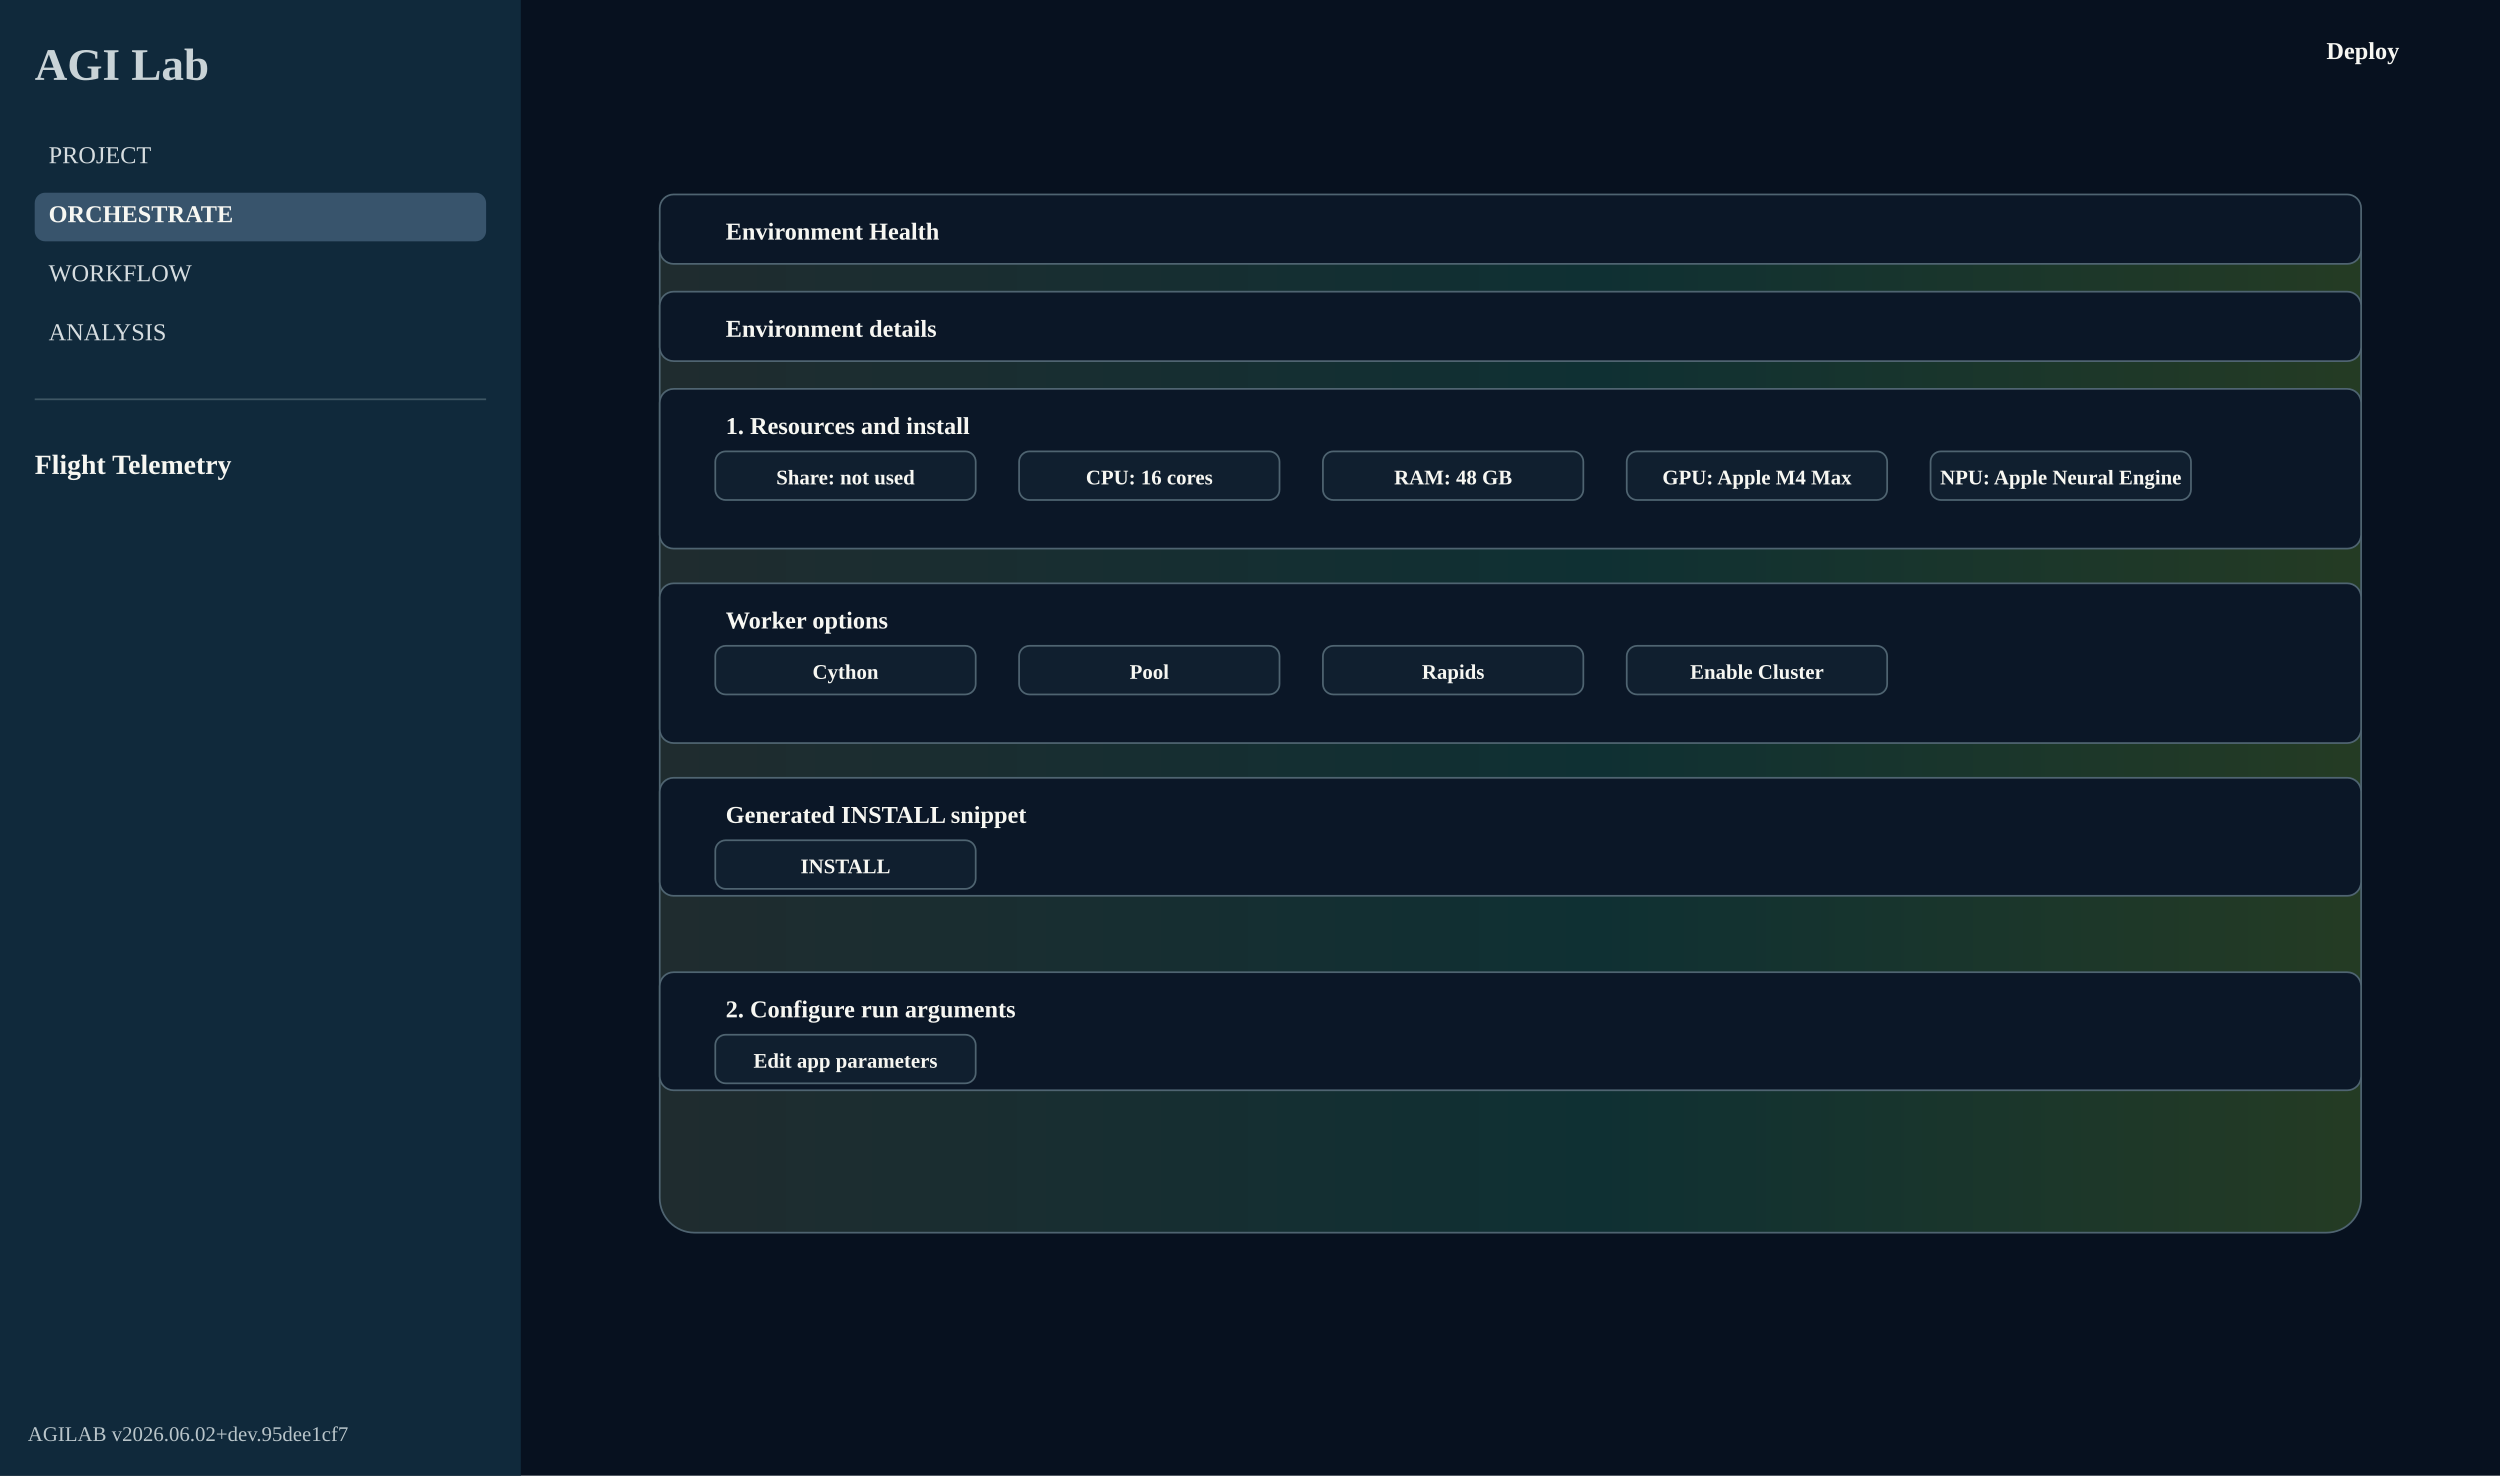
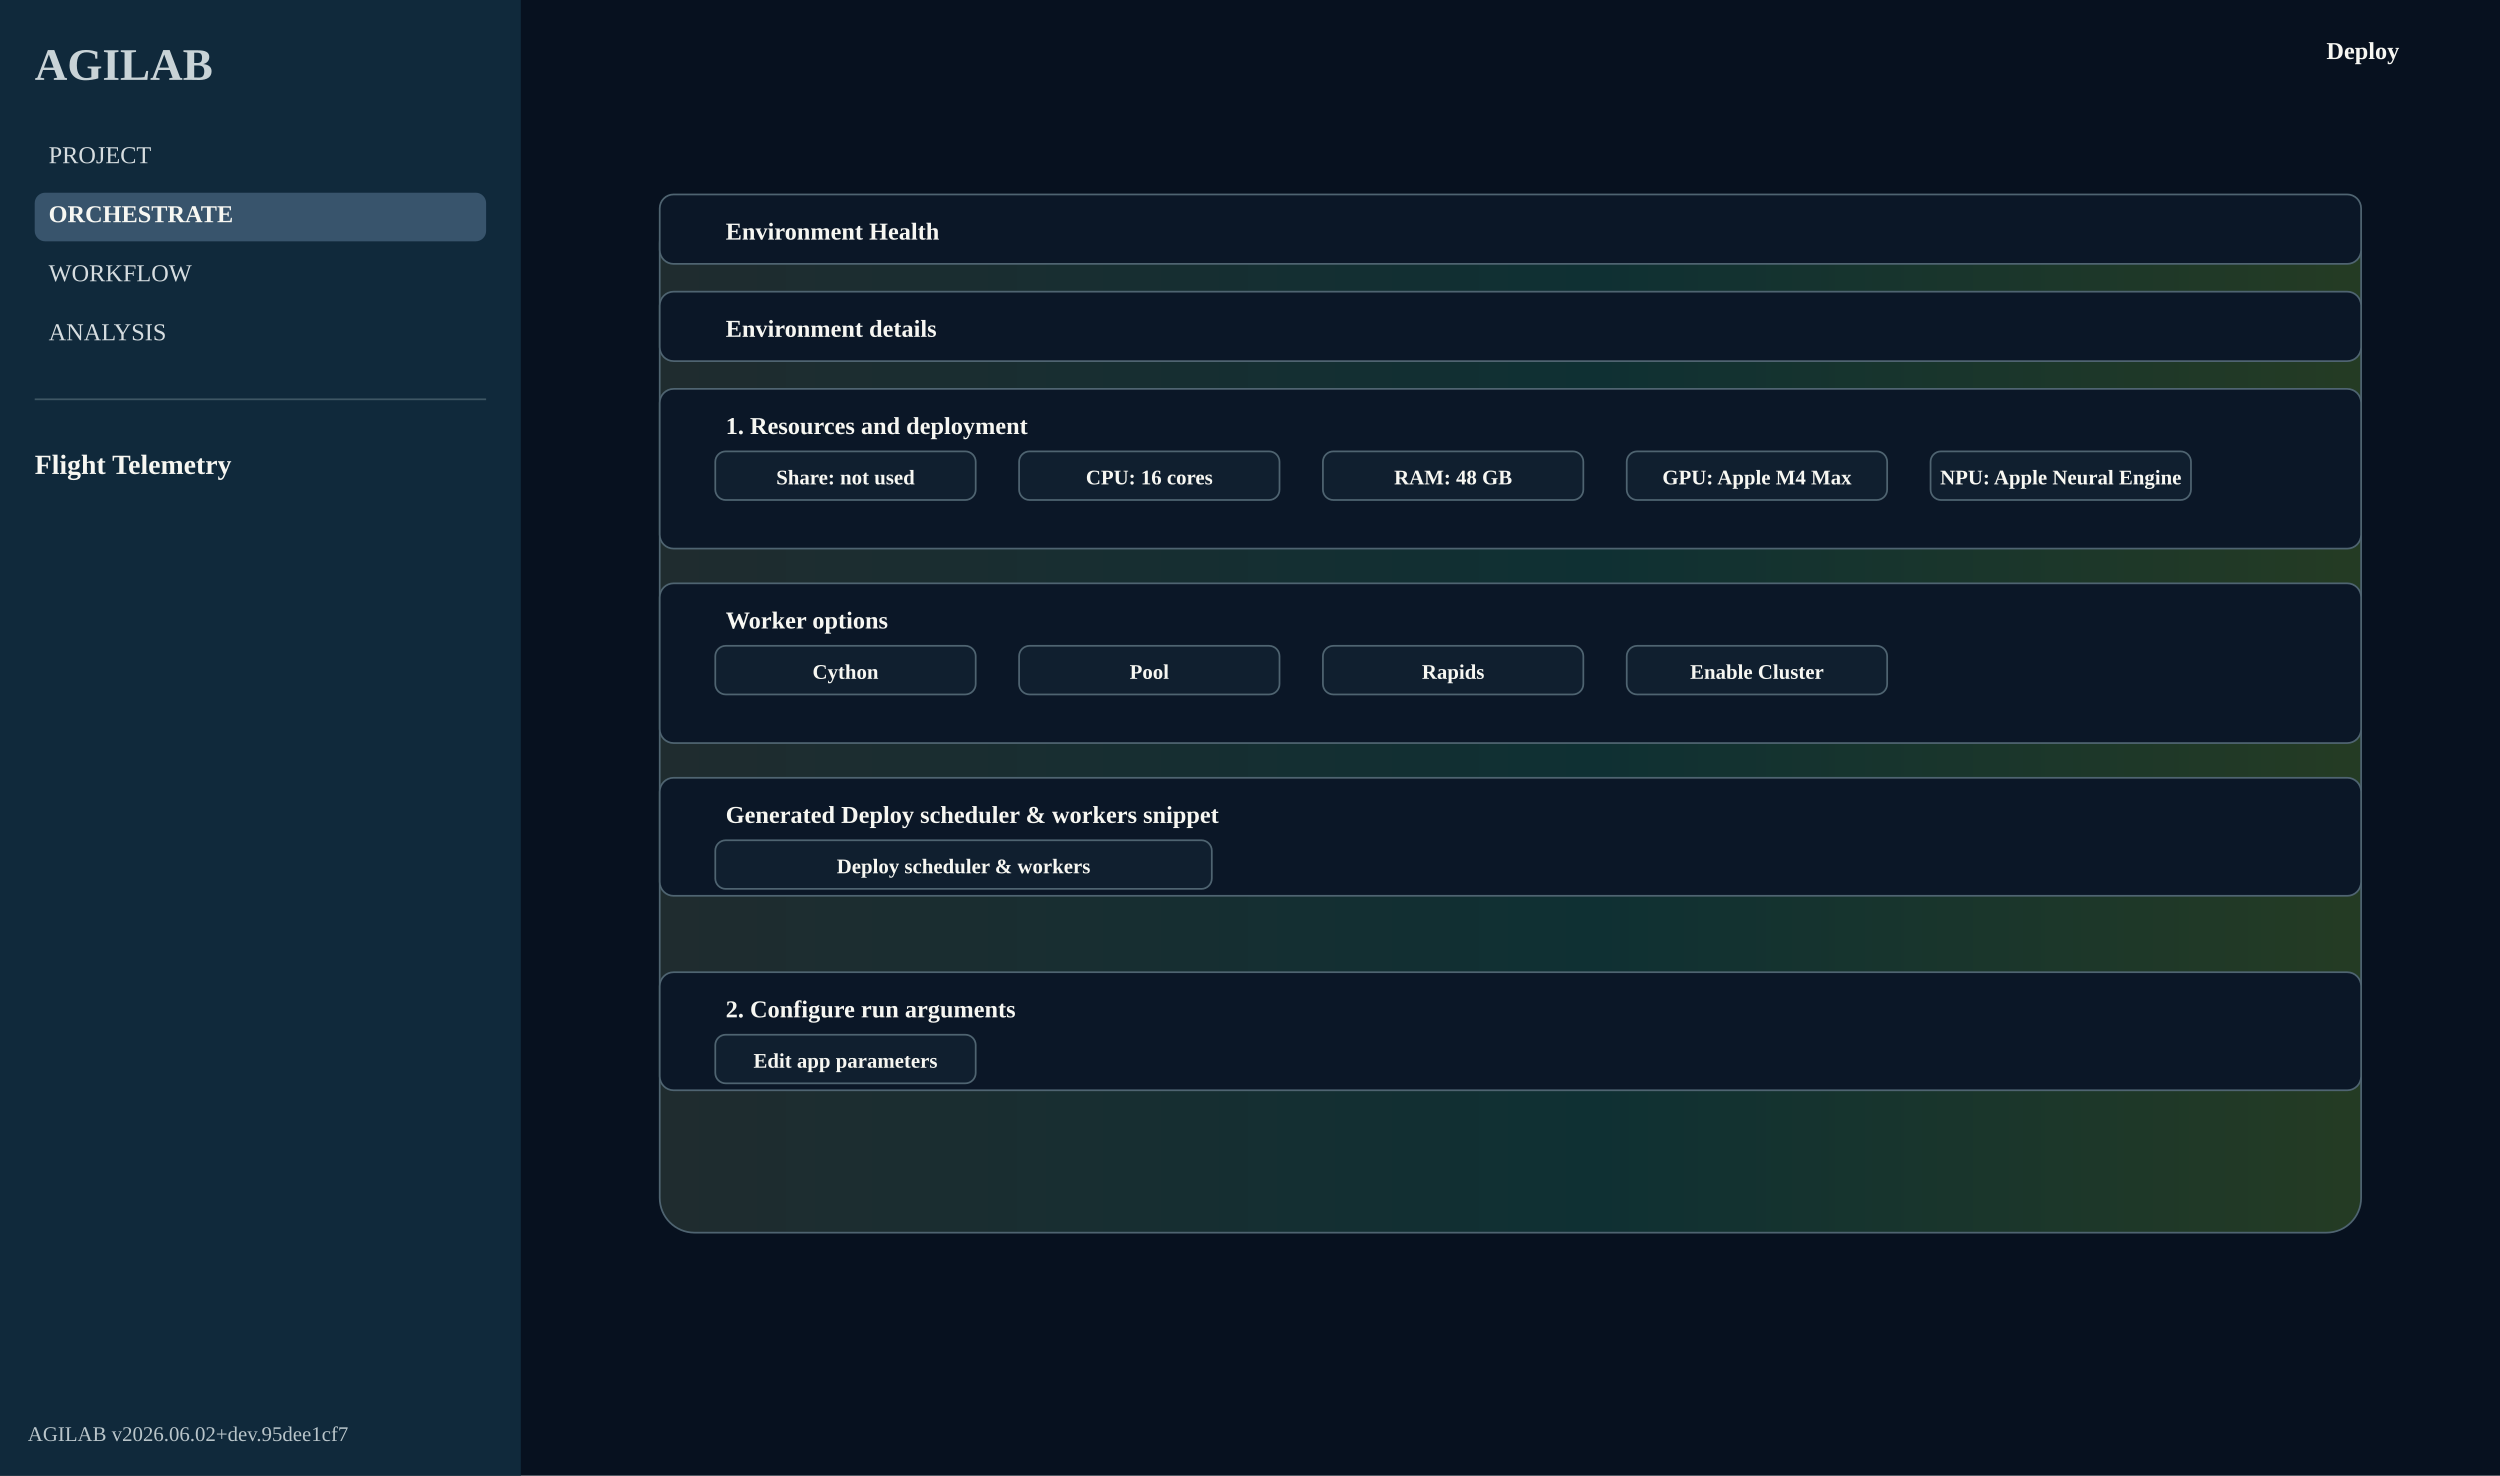
<svg xmlns="http://www.w3.org/2000/svg" viewBox="0 0 1440 850" role="img" aria-labelledby="title desc">
  <defs>
    <linearGradient id="panelGradient" x1="0" x2="1">
      <stop offset="0" stop-color="#1f2c2f" />
      <stop offset="0.55" stop-color="#0f3033" />
      <stop offset="1" stop-color="#243b24" />
    </linearGradient>
  </defs>
  <rect x="0" y="0" width="1440" height="850" rx="0" fill="#07111f" />
  <rect x="0" y="0" width="300" height="850" rx="0" fill="#10293b" />
-   <text x="20" y="46" font-size="26" font-weight="700" fill="#c9d3d7" text-anchor="start">AGI Lab</text>
+   <text x="20" y="46" font-size="26" font-weight="700" fill="#c9d3d7" text-anchor="start">AGILAB</text>
  <text x="28" y="94" font-size="14" font-weight="500" fill="#d6dde0" text-anchor="start">PROJECT</text>
  <rect x="20" y="111" width="260" height="28" rx="6" fill="#38546c" />
  <text x="28" y="128" font-size="14" font-weight="800" fill="#f7f7f2" text-anchor="start">ORCHESTRATE</text>
  <text x="28" y="162" font-size="14" font-weight="500" fill="#d6dde0" text-anchor="start">WORKFLOW</text>
  <text x="28" y="196" font-size="14" font-weight="500" fill="#d6dde0" text-anchor="start">ANALYSIS</text>
  <line x1="20" y1="230" x2="280" y2="230" stroke="#4e6572" stroke-width="1" opacity="0.75" />
  <text x="20" y="273" font-size="16" font-weight="700" fill="#f7f7f2" text-anchor="start">Flight Telemetry</text>
  <text x="16" y="830" font-size="12" font-weight="400" fill="#b9c5ca" text-anchor="start">AGILAB v2026.06.02+dev.95dee1cf7</text>
  <text x="1340" y="34" font-size="14" font-weight="700" fill="#f7f7f2" text-anchor="start">Deploy</text>
  <rect x="380" y="120" width="980" height="590" rx="20" fill="url(#panelGradient)" stroke="#4f6471" stroke-width="1" />
  <line x1="400" y1="135" x2="1328" y2="135" stroke="#cda759" stroke-width="1" opacity="0.8" />
  <rect x="380" y="112" width="980" height="40" rx="8" fill="#0b1727" stroke="#4f6471" stroke-width="1" />
  <text x="418" y="138" font-size="14" font-weight="700" fill="#f7f7f2" text-anchor="start">Environment Health</text>
  <rect x="380" y="168" width="980" height="40" rx="8" fill="#0b1727" stroke="#4f6471" stroke-width="1" />
  <text x="418" y="194" font-size="14" font-weight="700" fill="#f7f7f2" text-anchor="start">Environment details</text>
  <rect x="380" y="224" width="980" height="92" rx="8" fill="#0b1727" stroke="#4f6471" stroke-width="1" />
-   <text x="418" y="250" font-size="14" font-weight="700" fill="#f7f7f2" text-anchor="start">1. Resources and install</text>
+   <text x="418" y="250" font-size="14" font-weight="700" fill="#f7f7f2" text-anchor="start">1. Resources and deployment</text>
  <rect x="412" y="260" width="150" height="28" rx="6" fill="#101f2f" stroke="#4f6471" stroke-width="1" />
  <text x="487" y="279" font-size="12" font-weight="600" fill="#f7f7f2" text-anchor="middle">Share: not used</text>
  <rect x="587" y="260" width="150" height="28" rx="6" fill="#101f2f" stroke="#4f6471" stroke-width="1" />
  <text x="662" y="279" font-size="12" font-weight="600" fill="#f7f7f2" text-anchor="middle">CPU: 16 cores</text>
  <rect x="762" y="260" width="150" height="28" rx="6" fill="#101f2f" stroke="#4f6471" stroke-width="1" />
  <text x="837" y="279" font-size="12" font-weight="600" fill="#f7f7f2" text-anchor="middle">RAM: 48 GB</text>
  <rect x="937" y="260" width="150" height="28" rx="6" fill="#101f2f" stroke="#4f6471" stroke-width="1" />
  <text x="1012" y="279" font-size="12" font-weight="600" fill="#f7f7f2" text-anchor="middle">GPU: Apple M4 Max</text>
  <rect x="1112" y="260" width="150" height="28" rx="6" fill="#101f2f" stroke="#4f6471" stroke-width="1" />
  <text x="1187" y="279" font-size="12" font-weight="600" fill="#f7f7f2" text-anchor="middle">NPU: Apple Neural Engine</text>
  <rect x="380" y="336" width="980" height="92" rx="8" fill="#0b1727" stroke="#4f6471" stroke-width="1" />
  <text x="418" y="362" font-size="14" font-weight="700" fill="#f7f7f2" text-anchor="start">Worker options</text>
  <rect x="412" y="372" width="150" height="28" rx="6" fill="#101f2f" stroke="#4f6471" stroke-width="1" />
  <text x="487" y="391" font-size="12" font-weight="600" fill="#f7f7f2" text-anchor="middle">Cython</text>
  <rect x="587" y="372" width="150" height="28" rx="6" fill="#101f2f" stroke="#4f6471" stroke-width="1" />
  <text x="662" y="391" font-size="12" font-weight="600" fill="#f7f7f2" text-anchor="middle">Pool</text>
  <rect x="762" y="372" width="150" height="28" rx="6" fill="#101f2f" stroke="#4f6471" stroke-width="1" />
  <text x="837" y="391" font-size="12" font-weight="600" fill="#f7f7f2" text-anchor="middle">Rapids</text>
  <rect x="937" y="372" width="150" height="28" rx="6" fill="#101f2f" stroke="#4f6471" stroke-width="1" />
  <text x="1012" y="391" font-size="12" font-weight="600" fill="#f7f7f2" text-anchor="middle">Enable Cluster</text>
  <rect x="380" y="448" width="980" height="68" rx="8" fill="#0b1727" stroke="#4f6471" stroke-width="1" />
-   <text x="418" y="474" font-size="14" font-weight="700" fill="#f7f7f2" text-anchor="start">Generated INSTALL snippet</text>
-   <rect x="412" y="484" width="150" height="28" rx="6" fill="#101f2f" stroke="#4f6471" stroke-width="1" />
-   <text x="487" y="503" font-size="12" font-weight="600" fill="#f7f7f2" text-anchor="middle">INSTALL</text>
+   <text x="418" y="474" font-size="14" font-weight="700" fill="#f7f7f2" text-anchor="start">Generated Deploy scheduler &amp; workers snippet</text>
+   <rect x="412" y="484" width="286" height="28" rx="6" fill="#101f2f" stroke="#4f6471" stroke-width="1" />
+   <text x="555" y="503" font-size="12" font-weight="600" fill="#f7f7f2" text-anchor="middle">Deploy scheduler &amp; workers</text>
  <rect x="380" y="560" width="980" height="68" rx="8" fill="#0b1727" stroke="#4f6471" stroke-width="1" />
  <text x="418" y="586" font-size="14" font-weight="700" fill="#f7f7f2" text-anchor="start">2. Configure run arguments</text>
  <rect x="412" y="596" width="150" height="28" rx="6" fill="#101f2f" stroke="#4f6471" stroke-width="1" />
  <text x="487" y="615" font-size="12" font-weight="600" fill="#f7f7f2" text-anchor="middle">Edit app parameters</text>
</svg>
